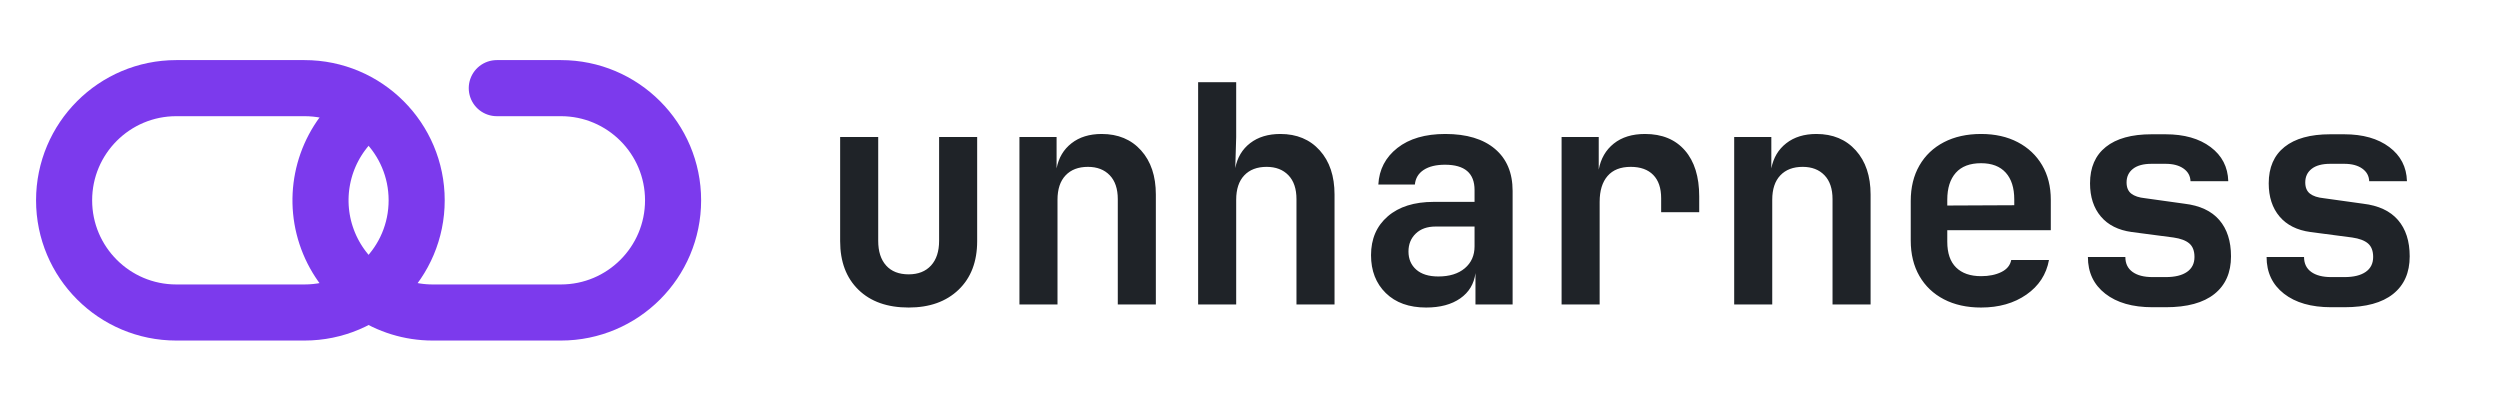
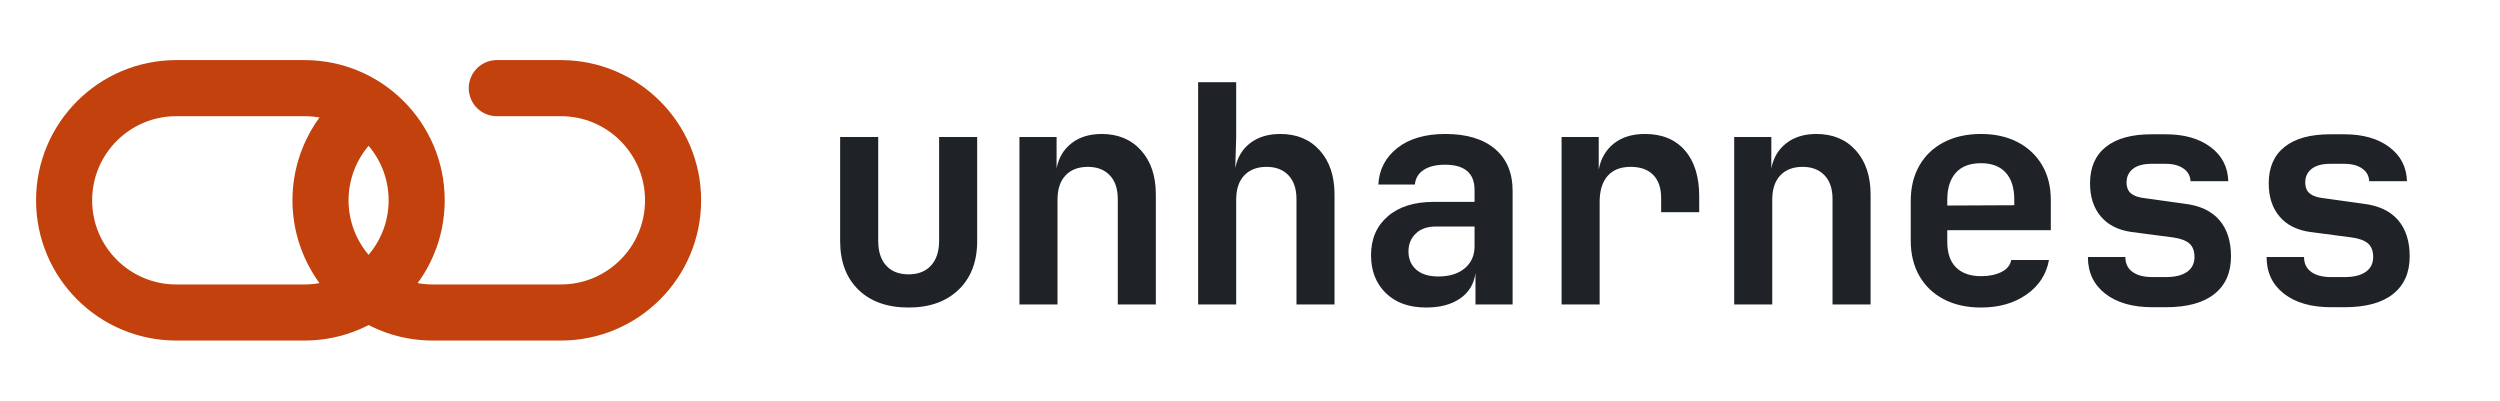
<svg xmlns="http://www.w3.org/2000/svg" width="312" height="50" viewBox="0 15 312 50" role="img" aria-label="unharness">
  <g>
-     <path fill="none" stroke="#7c3aed" stroke-width="7" stroke-linecap="round" d="M 22 26 L 38 26 C 45.732 26 52 32.268 52 40 L 52 40 C 52 47.732 45.732 54 38 54 L 22 54 C 14.268 54 8 47.732 8 40 L 8 40 C 8 32.268 14.268 26 22 26 Z" />
-     <path fill="none" stroke="#7c3aed" stroke-width="7" stroke-linecap="round" d="M 62 26 L 70 26 C 77.732 26 84 32.268 84 40 C 84 47.732 77.732 54 70 54 L 54 54 C 48.337 54 43.232 50.589 41.065 45.358 C 38.898 40.126 40.096 34.104 44.1 30.1" />
+     <path fill="none" stroke="#c2410c" stroke-width="7" stroke-linecap="round" d="M 22 26 L 38 26 C 45.732 26 52 32.268 52 40 L 52 40 C 52 47.732 45.732 54 38 54 L 22 54 C 14.268 54 8 47.732 8 40 L 8 40 C 8 32.268 14.268 26 22 26 Z" />
+     <path fill="none" stroke="#c2410c" stroke-width="7" stroke-linecap="round" d="M 62 26 L 70 26 C 77.732 26 84 32.268 84 40 C 84 47.732 77.732 54 70 54 L 54 54 C 48.337 54 43.232 50.589 41.065 45.358 C 38.898 40.126 40.096 34.104 44.1 30.1" />
  </g>
  <g>
    <path fill="#1f2328" stroke="none" d="M 113.4 53.38 Q 109.41 53.38 107.13 51.157 Q 104.85 48.934 104.85 45.096 L 104.85 32.1 L 109.6 32.1 L 109.6 45.058 Q 109.6 47.034 110.588 48.136 Q 111.576 49.238 113.4 49.238 Q 115.186 49.238 116.193 48.136 Q 117.2 47.034 117.2 45.058 L 117.2 32.1 L 121.95 32.1 L 121.95 45.096 Q 121.95 48.934 119.632 51.157 Q 117.314 53.38 113.4 53.38 Z M 127.226 53 L 127.226 32.1 L 131.862 32.1 L 131.862 36.014 Q 132.242 34.038 133.724 32.879 Q 135.206 31.72 137.486 31.72 Q 140.564 31.72 142.407 33.772 Q 144.25 35.824 144.25 39.282 L 144.25 53 L 139.5 53 L 139.5 39.852 Q 139.5 37.914 138.493 36.869 Q 137.486 35.824 135.776 35.824 Q 133.99 35.824 132.983 36.888 Q 131.976 37.952 131.976 39.928 L 131.976 53 Z M 149.526 53 L 149.526 25.26 L 154.276 25.26 L 154.276 32.1 L 154.162 35.976 Q 154.542 34 156.024 32.86 Q 157.506 31.72 159.786 31.72 Q 162.864 31.72 164.707 33.772 Q 166.55 35.824 166.55 39.282 L 166.55 53 L 161.8 53 L 161.8 39.852 Q 161.8 37.914 160.793 36.869 Q 159.786 35.824 158.076 35.824 Q 156.29 35.824 155.283 36.888 Q 154.276 37.952 154.276 39.928 L 154.276 53 Z M 177.982 53.38 Q 174.79 53.38 172.947 51.575 Q 171.104 49.77 171.104 46.844 Q 171.104 43.804 173.194 41.999 Q 175.284 40.194 178.932 40.194 L 184.024 40.194 L 184.024 38.712 Q 184.024 35.558 180.338 35.558 Q 178.666 35.558 177.678 36.204 Q 176.69 36.85 176.576 38.028 L 172.016 38.028 Q 172.168 35.216 174.391 33.468 Q 176.614 31.72 180.376 31.72 Q 184.366 31.72 186.57 33.582 Q 188.774 35.444 188.774 38.826 L 188.774 53 L 184.138 53 L 184.138 49.086 Q 183.872 51.1 182.238 52.24 Q 180.604 53.38 177.982 53.38 Z M 179.502 49.504 Q 181.592 49.504 182.808 48.478 Q 184.024 47.452 184.024 45.742 L 184.024 43.272 L 179.16 43.272 Q 177.602 43.272 176.69 44.146 Q 175.778 45.02 175.778 46.388 Q 175.778 47.794 176.747 48.649 Q 177.716 49.504 179.502 49.504 Z M 194.886 53 L 194.886 32.1 L 199.522 32.1 L 199.522 36.166 Q 199.902 34.114 201.403 32.917 Q 202.904 31.72 205.298 31.72 Q 208.49 31.72 210.276 33.772 Q 212.062 35.824 212.062 39.51 L 212.062 41.486 L 207.312 41.486 L 207.312 39.738 Q 207.312 37.838 206.324 36.831 Q 205.336 35.824 203.512 35.824 Q 201.612 35.824 200.624 36.964 Q 199.636 38.104 199.636 40.194 L 199.636 53 Z M 216.426 53 L 216.426 32.1 L 221.062 32.1 L 221.062 36.014 Q 221.442 34.038 222.924 32.879 Q 224.406 31.72 226.686 31.72 Q 229.764 31.72 231.607 33.772 Q 233.45 35.824 233.45 39.282 L 233.45 53 L 228.7 53 L 228.7 39.852 Q 228.7 37.914 227.693 36.869 Q 226.686 35.824 224.976 35.824 Q 223.19 35.824 222.183 36.888 Q 221.176 37.952 221.176 39.928 L 221.176 53 Z M 247.238 53.38 Q 244.578 53.38 242.602 52.354 Q 240.626 51.328 239.543 49.447 Q 238.46 47.566 238.46 45.02 L 238.46 40.08 Q 238.46 37.534 239.543 35.653 Q 240.626 33.772 242.602 32.746 Q 244.578 31.72 247.238 31.72 Q 249.86 31.72 251.817 32.746 Q 253.774 33.772 254.857 35.615 Q 255.94 37.458 255.94 39.928 L 255.94 43.728 L 243.02 43.728 L 243.02 45.172 Q 243.02 47.3 244.122 48.383 Q 245.224 49.466 247.238 49.466 Q 248.72 49.466 249.765 48.953 Q 250.81 48.44 251 47.452 L 255.712 47.452 Q 255.218 50.15 252.9 51.765 Q 250.582 53.38 247.238 53.38 Z M 243.02 39.928 L 243.02 40.65 L 251.38 40.612 L 251.38 39.89 Q 251.38 37.724 250.316 36.546 Q 249.252 35.368 247.238 35.368 Q 245.148 35.368 244.084 36.565 Q 243.02 37.762 243.02 39.928 Z M 268.626 53.342 Q 264.902 53.342 262.736 51.651 Q 260.57 49.96 260.57 47.072 L 265.244 47.072 Q 265.244 48.288 266.137 48.934 Q 267.03 49.58 268.626 49.58 L 270.298 49.58 Q 272.008 49.58 272.939 48.934 Q 273.87 48.288 273.87 47.072 Q 273.87 45.932 273.224 45.381 Q 272.578 44.83 271.248 44.64 L 266.042 43.956 Q 263.534 43.614 262.185 42.018 Q 260.836 40.422 260.836 37.876 Q 260.836 34.912 262.812 33.335 Q 264.788 31.758 268.512 31.758 L 270.26 31.758 Q 273.756 31.758 275.884 33.354 Q 278.012 34.95 278.088 37.61 L 273.376 37.61 Q 273.338 36.622 272.502 36.033 Q 271.666 35.444 270.26 35.444 L 268.512 35.444 Q 266.992 35.444 266.194 36.071 Q 265.396 36.698 265.396 37.762 Q 265.396 38.712 265.985 39.168 Q 266.574 39.624 267.714 39.738 L 272.616 40.422 Q 275.504 40.764 276.967 42.455 Q 278.43 44.146 278.43 46.996 Q 278.43 50.036 276.359 51.689 Q 274.288 53.342 270.298 53.342 Z M 290.926 53.342 Q 287.202 53.342 285.036 51.651 Q 282.87 49.96 282.87 47.072 L 287.544 47.072 Q 287.544 48.288 288.437 48.934 Q 289.33 49.58 290.926 49.58 L 292.598 49.58 Q 294.308 49.58 295.239 48.934 Q 296.17 48.288 296.17 47.072 Q 296.17 45.932 295.524 45.381 Q 294.878 44.83 293.548 44.64 L 288.342 43.956 Q 285.834 43.614 284.485 42.018 Q 283.136 40.422 283.136 37.876 Q 283.136 34.912 285.112 33.335 Q 287.088 31.758 290.812 31.758 L 292.56 31.758 Q 296.056 31.758 298.184 33.354 Q 300.312 34.95 300.388 37.61 L 295.676 37.61 Q 295.638 36.622 294.802 36.033 Q 293.966 35.444 292.56 35.444 L 290.812 35.444 Q 289.292 35.444 288.494 36.071 Q 287.696 36.698 287.696 37.762 Q 287.696 38.712 288.285 39.168 Q 288.874 39.624 290.014 39.738 L 294.916 40.422 Q 297.804 40.764 299.267 42.455 Q 300.73 44.146 300.73 46.996 Q 300.73 50.036 298.659 51.689 Q 296.588 53.342 292.598 53.342 Z" />
  </g>
</svg>
